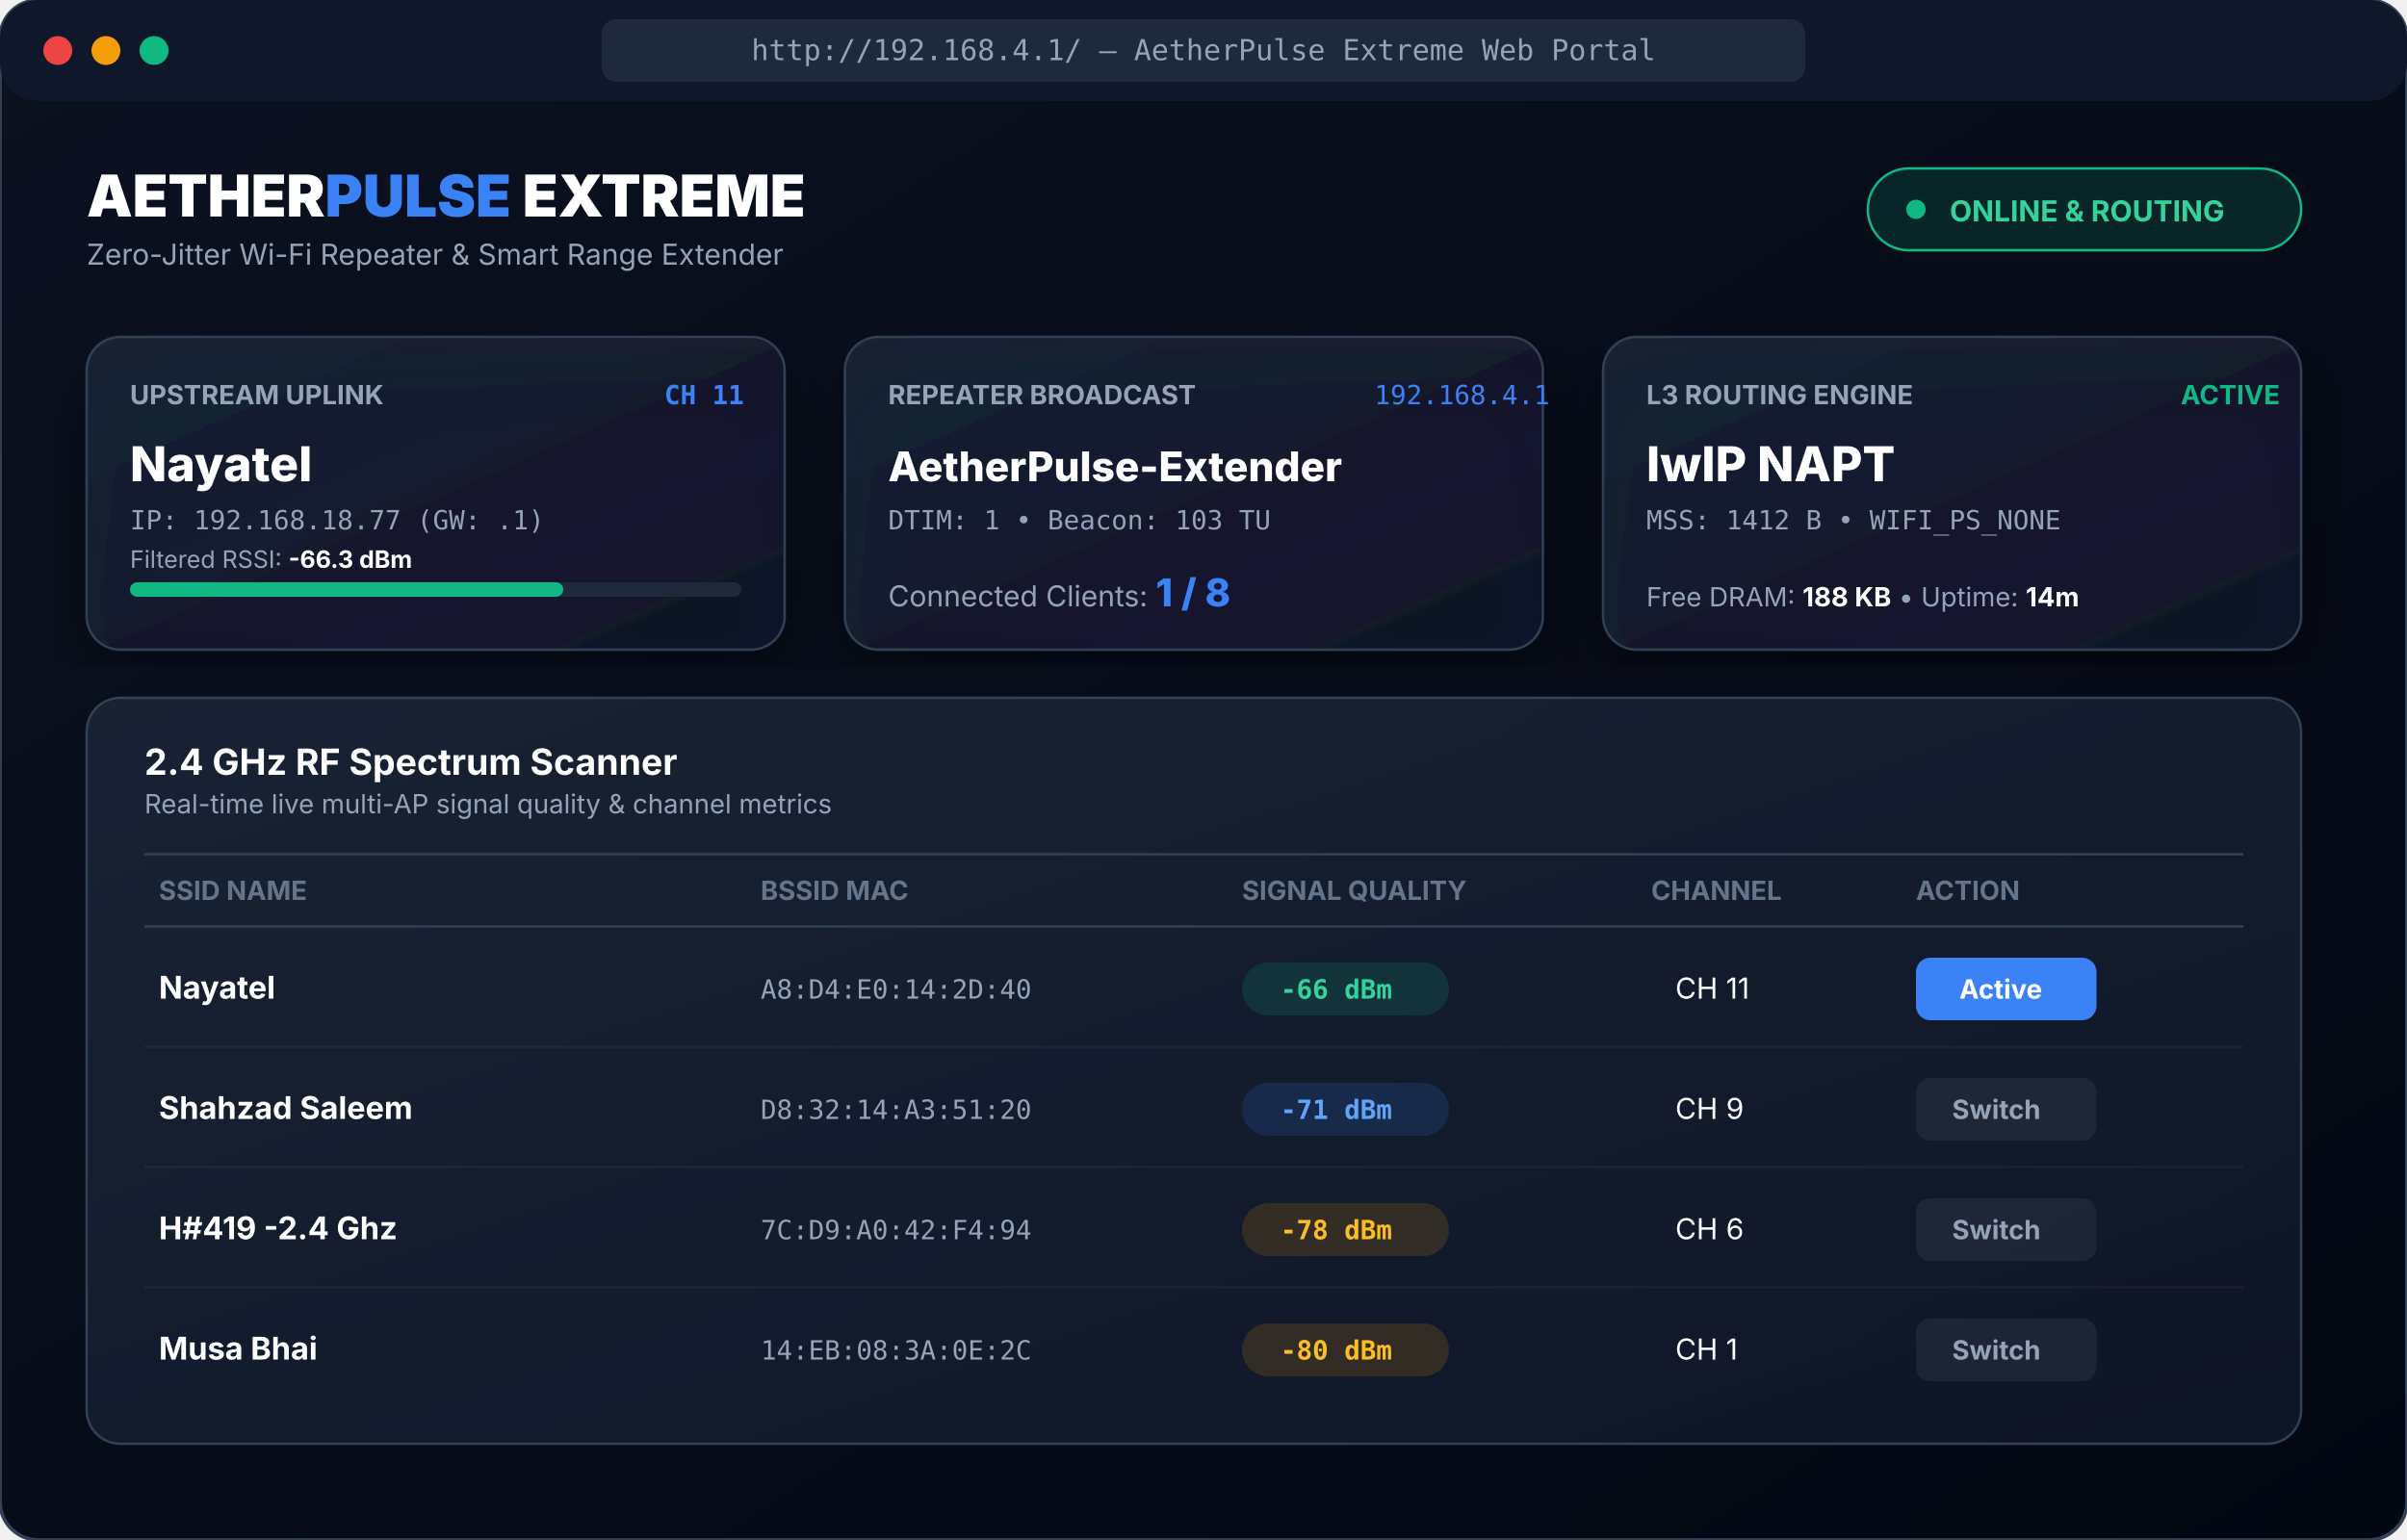
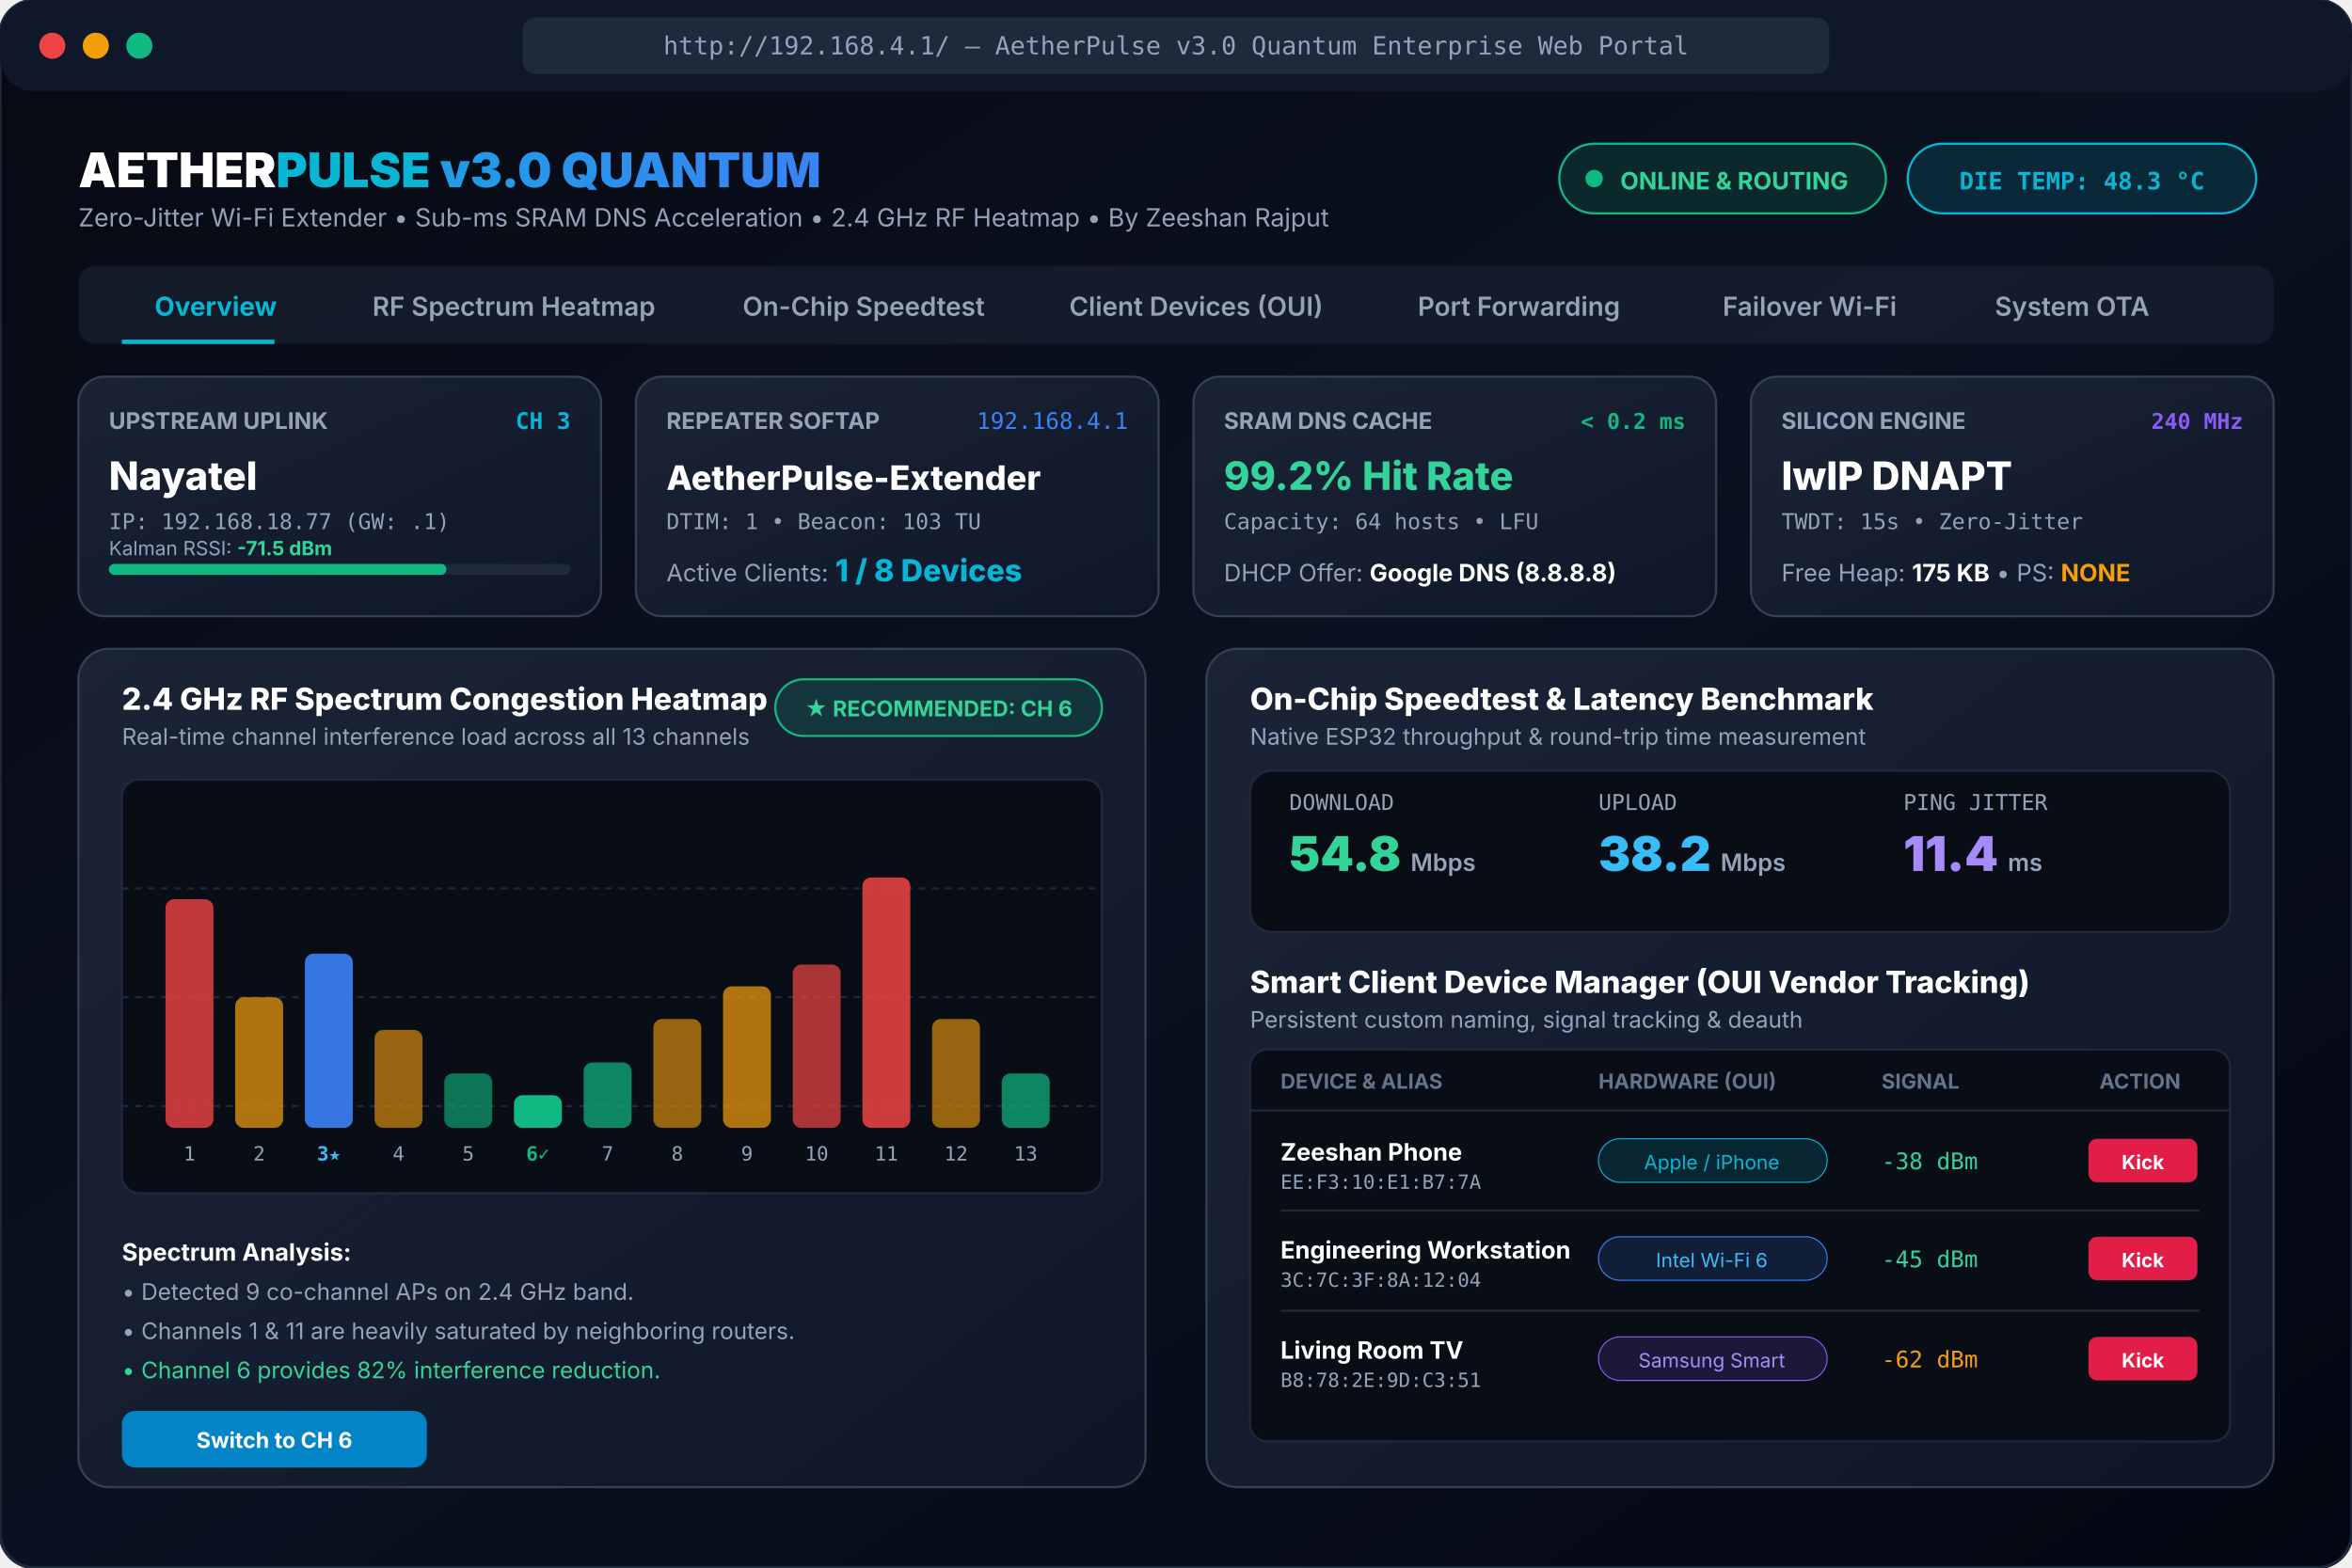
- <svg xmlns="http://www.w3.org/2000/svg" viewBox="0 0 1000 640" width="100%" height="100%">
+ <svg xmlns="http://www.w3.org/2000/svg" viewBox="0 0 1080 720" width="100%" height="100%">
  <defs>
    <linearGradient id="bg" x1="0%" y1="0%" x2="100%" y2="100%">
-       <stop offset="0%" stop-color="#0b1120" />
+       <stop offset="0%" stop-color="#070a13" />
+       <stop offset="50%" stop-color="#0b1120" />
      <stop offset="100%" stop-color="#030712" />
    </linearGradient>
    <linearGradient id="card" x1="0%" y1="0%" x2="100%" y2="100%">
-       <stop offset="0%" stop-color="#1e293b" stop-opacity="0.75" />
-       <stop offset="100%" stop-color="#0f172a" stop-opacity="0.85" />
+       <stop offset="0%" stop-color="#1e293b" stop-opacity="0.8" />
+       <stop offset="100%" stop-color="#0f172a" stop-opacity="0.9" />
+     </linearGradient>
+     <linearGradient id="primaryGrad" x1="0%" y1="0%" x2="100%" y2="0%">
+       <stop offset="0%" stop-color="#06b6d4" />
+       <stop offset="100%" stop-color="#3b82f6" />
+     </linearGradient>
+     <linearGradient id="gaugeGrad" x1="0%" y1="0%" x2="100%" y2="0%">
+       <stop offset="0%" stop-color="#10b981" />
+       <stop offset="50%" stop-color="#06b6d4" />
+       <stop offset="100%" stop-color="#8b5cf6" />
    </linearGradient>
    <filter id="shadow" x="-5%" y="-5%" width="110%" height="110%">
      <feDropShadow dx="0" dy="12" stdDeviation="16" flood-color="#000000" flood-opacity="0.6" />
    </filter>
  </defs>
-   <rect width="1000" height="640" rx="16" fill="url(#bg)" stroke="#334155" stroke-width="1.5" />
-   <rect width="1000" height="42" rx="16" fill="#0f172a" />
+   <rect width="1080" height="720" rx="16" fill="url(#bg)" stroke="#1e293b" stroke-width="1.5" />
+   <rect width="1080" height="42" rx="16" fill="#0f172a" />
  <circle cx="24" cy="21" r="6" fill="#ef4444" />
  <circle cx="44" cy="21" r="6" fill="#f59e0b" />
  <circle cx="64" cy="21" r="6" fill="#10b981" />
-   <rect x="250" y="8" width="500" height="26" rx="6" fill="#1e293b" />
-   <text x="500" y="25" font-family="'JetBrains Mono', monospace" font-size="12" fill="#94a3b8" text-anchor="middle">http://192.168.4.1/ — AetherPulse Extreme Web Portal</text>
-   <g transform="translate(36, 60)">
-     <text x="0" y="30" font-family="'Inter', sans-serif" font-weight="900" font-size="24" fill="#ffffff">AETHER<tspan fill="#3b82f6">PULSE</tspan> EXTREME</text>
-     <text x="0" y="50" font-family="'Inter', sans-serif" font-size="12" fill="#94a3b8">Zero-Jitter Wi-Fi Repeater &amp; Smart Range Extender</text>
-     <rect x="740" y="10" width="180" height="34" rx="17" fill="rgba(16, 185, 129, 0.15)" stroke="#10b981" stroke-width="1" />
-     <circle cx="760" cy="27" r="4" fill="#10b981" />
-     <text x="774" y="32" font-family="'Inter', sans-serif" font-weight="700" font-size="12" fill="#34d399">ONLINE &amp; ROUTING</text>
-     <g transform="translate(0, 80)">
-       <rect width="290" height="130" rx="14" fill="url(#card)" stroke="#334155" stroke-width="1" filter="url(#shadow)" />
-       <text x="18" y="28" font-family="'Inter', sans-serif" font-size="11" font-weight="700" fill="#94a3b8">UPSTREAM UPLINK</text>
-       <text x="240" y="28" font-family="'JetBrains Mono', monospace" font-size="11" font-weight="700" fill="#3b82f6">CH 11</text>
-       <text x="18" y="60" font-family="'Inter', sans-serif" font-size="20" font-weight="800" fill="#ffffff">Nayatel</text>
-       <text x="18" y="80" font-family="'JetBrains Mono', monospace" font-size="11" fill="#94a3b8">IP: 192.168.18.77 (GW: .1)</text>
-       <rect x="18" y="102" width="254" height="6" rx="3" fill="#1e293b" />
-       <rect x="18" y="102" width="180" height="6" rx="3" fill="#10b981" />
-       <text x="18" y="96" font-family="'Inter', sans-serif" font-size="10" fill="#94a3b8">Filtered RSSI: <tspan font-weight="700" fill="#fff">-66.3 dBm</tspan>
-       </text>
-     </g>
-     <g transform="translate(315, 80)">
-       <rect width="290" height="130" rx="14" fill="url(#card)" stroke="#334155" stroke-width="1" filter="url(#shadow)" />
-       <text x="18" y="28" font-family="'Inter', sans-serif" font-size="11" font-weight="700" fill="#94a3b8">REPEATER BROADCAST</text>
-       <text x="220" y="28" font-family="'JetBrains Mono', monospace" font-size="11" fill="#3b82f6">192.168.4.1</text>
-       <text x="18" y="60" font-family="'Inter', sans-serif" font-size="17" font-weight="800" fill="#ffffff">AetherPulse-Extender</text>
-       <text x="18" y="80" font-family="'JetBrains Mono', monospace" font-size="11" fill="#94a3b8">DTIM: 1 • Beacon: 103 TU</text>
-       <text x="18" y="112" font-family="'Inter', sans-serif" font-size="12" fill="#94a3b8">Connected Clients: <tspan font-size="16" font-weight="800" fill="#3b82f6">1 / 8</tspan>
-       </text>
-     </g>
-     <g transform="translate(630, 80)">
-       <rect width="290" height="130" rx="14" fill="url(#card)" stroke="#334155" stroke-width="1" filter="url(#shadow)" />
-       <text x="18" y="28" font-family="'Inter', sans-serif" font-size="11" font-weight="700" fill="#94a3b8">L3 ROUTING ENGINE</text>
-       <text x="240" y="28" font-family="'Inter', sans-serif" font-size="11" font-weight="700" fill="#10b981">ACTIVE</text>
-       <text x="18" y="60" font-family="'Inter', sans-serif" font-size="20" font-weight="800" fill="#ffffff">lwIP NAPT</text>
-       <text x="18" y="80" font-family="'JetBrains Mono', monospace" font-size="11" fill="#94a3b8">MSS: 1412 B • WIFI_PS_NONE</text>
-       <text x="18" y="112" font-family="'Inter', sans-serif" font-size="11" fill="#94a3b8">Free DRAM: <tspan font-weight="700" fill="#fff">188 KB</tspan> • Uptime: <tspan font-weight="700" fill="#fff">14m</tspan>
-       </text>
-     </g>
-     <g transform="translate(0, 230)">
-       <rect width="920" height="310" rx="14" fill="url(#card)" stroke="#334155" stroke-width="1" />
-       <text x="24" y="32" font-family="'Inter', sans-serif" font-size="15" font-weight="700" fill="#ffffff">2.4 GHz RF Spectrum Scanner</text>
-       <text x="24" y="48" font-family="'Inter', sans-serif" font-size="11" fill="#94a3b8">Real-time live multi-AP signal quality &amp; channel metrics</text>
-       <line x1="24" y1="65" x2="896" y2="65" stroke="#334155" stroke-width="1" />
-       <text x="30" y="84" font-family="'Inter', sans-serif" font-size="11" font-weight="700" fill="#64748b">SSID NAME</text>
-       <text x="280" y="84" font-family="'Inter', sans-serif" font-size="11" font-weight="700" fill="#64748b">BSSID MAC</text>
-       <text x="480" y="84" font-family="'Inter', sans-serif" font-size="11" font-weight="700" fill="#64748b">SIGNAL QUALITY</text>
-       <text x="650" y="84" font-family="'Inter', sans-serif" font-size="11" font-weight="700" fill="#64748b">CHANNEL</text>
-       <text x="760" y="84" font-family="'Inter', sans-serif" font-size="11" font-weight="700" fill="#64748b">ACTION</text>
-       <line x1="24" y1="95" x2="896" y2="95" stroke="#334155" stroke-width="1" />
-       <text x="30" y="125" font-family="'Inter', sans-serif" font-size="13" font-weight="700" fill="#ffffff">Nayatel</text>
-       <text x="280" y="125" font-family="'JetBrains Mono', monospace" font-size="11" fill="#94a3b8">A8:D4:E0:14:2D:40</text>
-       <rect x="480" y="110" width="86" height="22" rx="11" fill="rgba(16, 185, 129, 0.15)" />
-       <text x="496" y="125" font-family="'JetBrains Mono', monospace" font-size="11" font-weight="700" fill="#34d399">-66 dBm</text>
-       <text x="660" y="125" font-family="'Inter', sans-serif" font-size="12" fill="#fff">CH 11</text>
-       <rect x="760" y="108" width="75" height="26" rx="6" fill="#3b82f6" />
-       <text x="778" y="125" font-family="'Inter', sans-serif" font-size="11" font-weight="700" fill="#fff">Active</text>
-       <line x1="24" y1="145" x2="896" y2="145" stroke="rgba(255,255,255,0.04)" stroke-width="1" />
-       <text x="30" y="175" font-family="'Inter', sans-serif" font-size="13" font-weight="700" fill="#ffffff">Shahzad Saleem</text>
-       <text x="280" y="175" font-family="'JetBrains Mono', monospace" font-size="11" fill="#94a3b8">D8:32:14:A3:51:20</text>
-       <rect x="480" y="160" width="86" height="22" rx="11" fill="rgba(59, 130, 246, 0.15)" />
-       <text x="496" y="175" font-family="'JetBrains Mono', monospace" font-size="11" font-weight="700" fill="#60a5fa">-71 dBm</text>
-       <text x="660" y="175" font-family="'Inter', sans-serif" font-size="12" fill="#fff">CH 9</text>
-       <rect x="760" y="158" width="75" height="26" rx="6" fill="rgba(255,255,255,0.06)" />
-       <text x="775" y="175" font-family="'Inter', sans-serif" font-size="11" font-weight="700" fill="#94a3b8">Switch</text>
-       <line x1="24" y1="195" x2="896" y2="195" stroke="rgba(255,255,255,0.04)" stroke-width="1" />
-       <text x="30" y="225" font-family="'Inter', sans-serif" font-size="13" font-weight="700" fill="#ffffff">H#419 -2.4 Ghz</text>
-       <text x="280" y="225" font-family="'JetBrains Mono', monospace" font-size="11" fill="#94a3b8">7C:D9:A0:42:F4:94</text>
-       <rect x="480" y="210" width="86" height="22" rx="11" fill="rgba(245, 158, 11, 0.15)" />
-       <text x="496" y="225" font-family="'JetBrains Mono', monospace" font-size="11" font-weight="700" fill="#fbbf24">-78 dBm</text>
-       <text x="660" y="225" font-family="'Inter', sans-serif" font-size="12" fill="#fff">CH 6</text>
-       <rect x="760" y="208" width="75" height="26" rx="6" fill="rgba(255,255,255,0.06)" />
-       <text x="775" y="225" font-family="'Inter', sans-serif" font-size="11" font-weight="700" fill="#94a3b8">Switch</text>
-       <line x1="24" y1="245" x2="896" y2="245" stroke="rgba(255,255,255,0.04)" stroke-width="1" />
-       <text x="30" y="275" font-family="'Inter', sans-serif" font-size="13" font-weight="700" fill="#ffffff">Musa Bhai</text>
-       <text x="280" y="275" font-family="'JetBrains Mono', monospace" font-size="11" fill="#94a3b8">14:EB:08:3A:0E:2C</text>
-       <rect x="480" y="260" width="86" height="22" rx="11" fill="rgba(245, 158, 11, 0.15)" />
-       <text x="496" y="275" font-family="'JetBrains Mono', monospace" font-size="11" font-weight="700" fill="#fbbf24">-80 dBm</text>
-       <text x="660" y="275" font-family="'Inter', sans-serif" font-size="12" fill="#fff">CH 1</text>
-       <rect x="760" y="258" width="75" height="26" rx="6" fill="rgba(255,255,255,0.06)" />
-       <text x="775" y="275" font-family="'Inter', sans-serif" font-size="11" font-weight="700" fill="#94a3b8">Switch</text>
+   <rect x="240" y="8" width="600" height="26" rx="6" fill="#1e293b" />
+   <text x="540" y="25" font-family="'JetBrains Mono', monospace" font-size="11.5" fill="#94a3b8" text-anchor="middle">http://192.168.4.1/ — AetherPulse v3.0 Quantum Enterprise Web Portal</text>
+   <g transform="translate(36, 58)">
+     <text x="0" y="28" font-family="-apple-system, sans-serif" font-weight="900" font-size="22" fill="#ffffff">
+       AETHER<tspan fill="#06b6d4">PULSE</tspan>
+       <tspan fill="url(#primaryGrad)">v3.0 QUANTUM</tspan>
+     </text>
+     <text x="0" y="46" font-family="-apple-system, sans-serif" font-size="11.5" fill="#94a3b8">
+       Zero-Jitter Wi-Fi Extender • Sub-ms SRAM DNS Acceleration • 2.4 GHz RF Heatmap • By Zeeshan Rajput
+     </text>
+     <g transform="translate(680, 8)">
+       <rect x="0" y="0" width="150" height="32" rx="16" fill="rgba(16, 185, 129, 0.15)" stroke="#10b981" stroke-width="1" />
+       <circle cx="16" cy="16" r="4" fill="#10b981" />
+       <text x="28" y="21" font-family="-apple-system, sans-serif" font-weight="700" font-size="11" fill="#34d399">ONLINE &amp; ROUTING</text>
+       <rect x="160" y="0" width="160" height="32" rx="16" fill="rgba(6, 182, 212, 0.15)" stroke="#06b6d4" stroke-width="1" />
+       <text x="240" y="21" font-family="monospace" font-weight="700" font-size="11" fill="#06b6d4" text-anchor="middle">DIE TEMP: 48.3 °C</text>
+     </g>
+     <g transform="translate(0, 64)">
+       <rect x="0" y="0" width="1008" height="36" rx="8" fill="rgba(30, 41, 59, 0.5)" />
+       <text x="35" y="23" font-family="-apple-system, sans-serif" font-weight="700" font-size="12" fill="#06b6d4">Overview</text>
+       <text x="135" y="23" font-family="-apple-system, sans-serif" font-weight="600" font-size="12" fill="#94a3b8">RF Spectrum Heatmap</text>
+       <text x="305" y="23" font-family="-apple-system, sans-serif" font-weight="600" font-size="12" fill="#94a3b8">On-Chip Speedtest</text>
+       <text x="455" y="23" font-family="-apple-system, sans-serif" font-weight="600" font-size="12" fill="#94a3b8">Client Devices (OUI)</text>
+       <text x="615" y="23" font-family="-apple-system, sans-serif" font-weight="600" font-size="12" fill="#94a3b8">Port Forwarding</text>
+       <text x="755" y="23" font-family="-apple-system, sans-serif" font-weight="600" font-size="12" fill="#94a3b8">Failover Wi-Fi</text>
+       <text x="880" y="23" font-family="-apple-system, sans-serif" font-weight="600" font-size="12" fill="#94a3b8">System OTA</text>
+       <line x1="20" y1="35" x2="90" y2="35" stroke="#06b6d4" stroke-width="2" />
+     </g>
+     <g transform="translate(0, 115)">
+       <g transform="translate(0, 0)">
+         <rect width="240" height="110" rx="12" fill="url(#card)" stroke="#334155" stroke-width="1" />
+         <text x="14" y="24" font-family="-apple-system, sans-serif" font-size="10.5" font-weight="700" fill="#94a3b8">UPSTREAM UPLINK</text>
+         <text x="226" y="24" font-family="monospace" font-size="10.5" font-weight="700" fill="#06b6d4" text-anchor="end">CH 3</text>
+         <text x="14" y="52" font-family="-apple-system, sans-serif" font-size="18" font-weight="800" fill="#ffffff">Nayatel</text>
+         <text x="14" y="70" font-family="monospace" font-size="10" fill="#94a3b8">IP: 192.168.18.77 (GW: .1)</text>
+         <rect x="14" y="86" width="212" height="5" rx="2.5" fill="#1e293b" />
+         <rect x="14" y="86" width="155" height="5" rx="2.5" fill="#10b981" />
+         <text x="14" y="82" font-family="-apple-system, sans-serif" font-size="9" fill="#94a3b8">Kalman RSSI: <tspan fill="#34d399" font-weight="700">-71.5 dBm</tspan>
+         </text>
+       </g>
+       <g transform="translate(256, 0)">
+         <rect width="240" height="110" rx="12" fill="url(#card)" stroke="#334155" stroke-width="1" />
+         <text x="14" y="24" font-family="-apple-system, sans-serif" font-size="10.5" font-weight="700" fill="#94a3b8">REPEATER SOFTAP</text>
+         <text x="226" y="24" font-family="monospace" font-size="10.5" fill="#3b82f6" text-anchor="end">192.168.4.1</text>
+         <text x="14" y="52" font-family="-apple-system, sans-serif" font-size="15.5" font-weight="800" fill="#ffffff">AetherPulse-Extender</text>
+         <text x="14" y="70" font-family="monospace" font-size="10" fill="#94a3b8">DTIM: 1 • Beacon: 103 TU</text>
+         <text x="14" y="94" font-family="-apple-system, sans-serif" font-size="11" fill="#94a3b8">Active Clients: <tspan font-size="14" font-weight="800" fill="#06b6d4">1 / 8 Devices</tspan>
+         </text>
+       </g>
+       <g transform="translate(512, 0)">
+         <rect width="240" height="110" rx="12" fill="url(#card)" stroke="#334155" stroke-width="1" />
+         <text x="14" y="24" font-family="-apple-system, sans-serif" font-size="10.5" font-weight="700" fill="#94a3b8">SRAM DNS CACHE</text>
+         <text x="226" y="24" font-family="monospace" font-size="10" font-weight="700" fill="#10b981" text-anchor="end">&lt; 0.2 ms</text>
+         <text x="14" y="52" font-family="-apple-system, sans-serif" font-size="18" font-weight="800" fill="#34d399">99.2% Hit Rate</text>
+         <text x="14" y="70" font-family="monospace" font-size="10" fill="#94a3b8">Capacity: 64 hosts • LFU</text>
+         <text x="14" y="94" font-family="-apple-system, sans-serif" font-size="11" fill="#94a3b8">DHCP Offer: <tspan font-weight="700" fill="#fff">Google DNS (8.8.8.8)</tspan>
+         </text>
+       </g>
+       <g transform="translate(768, 0)">
+         <rect width="240" height="110" rx="12" fill="url(#card)" stroke="#334155" stroke-width="1" />
+         <text x="14" y="24" font-family="-apple-system, sans-serif" font-size="10.5" font-weight="700" fill="#94a3b8">SILICON ENGINE</text>
+         <text x="226" y="24" font-family="monospace" font-size="10" font-weight="700" fill="#8b5cf6" text-anchor="end">240 MHz</text>
+         <text x="14" y="52" font-family="-apple-system, sans-serif" font-size="18" font-weight="800" fill="#ffffff">lwIP DNAPT</text>
+         <text x="14" y="70" font-family="monospace" font-size="10" fill="#94a3b8">TWDT: 15s • Zero-Jitter</text>
+         <text x="14" y="94" font-family="-apple-system, sans-serif" font-size="11" fill="#94a3b8">Free Heap: <tspan font-weight="700" fill="#fff">175 KB</tspan> • PS: <tspan font-weight="700" fill="#f59e0b">NONE</tspan>
+         </text>
+       </g>
+     </g>
+     <g transform="translate(0, 240)">
+       <g transform="translate(0, 0)">
+         <rect width="490" height="385" rx="14" fill="url(#card)" stroke="#334155" stroke-width="1" />
+         <text x="20" y="28" font-family="-apple-system, sans-serif" font-size="14" font-weight="800" fill="#ffffff">2.4 GHz RF Spectrum Congestion Heatmap</text>
+         <text x="20" y="44" font-family="-apple-system, sans-serif" font-size="10.5" fill="#94a3b8">Real-time channel interference load across all 13 channels</text>
+         <g transform="translate(320, 14)">
+           <rect width="150" height="26" rx="13" fill="rgba(16, 185, 129, 0.15)" stroke="#10b981" stroke-width="1" />
+           <text x="75" y="17" font-family="-apple-system, sans-serif" font-weight="700" font-size="10" fill="#34d399" text-anchor="middle">★ RECOMMENDED: CH 6</text>
+         </g>
+         <rect x="20" y="60" width="450" height="190" rx="8" fill="#090d16" stroke="#1e293b" stroke-width="1" />
+         <line x1="20" y1="110" x2="470" y2="110" stroke="#1e293b" stroke-dasharray="3,3" />
+         <line x1="20" y1="160" x2="470" y2="160" stroke="#1e293b" stroke-dasharray="3,3" />
+         <line x1="20" y1="210" x2="470" y2="210" stroke="#1e293b" stroke-dasharray="3,3" />
+         <rect x="40" y="115" width="22" height="105" rx="4" fill="#ef4444" opacity="0.8" />
+         <text x="51" y="235" font-family="monospace" font-size="9" fill="#94a3b8" text-anchor="middle">1</text>
+         <rect x="72" y="160" width="22" height="60" rx="4" fill="#f59e0b" opacity="0.7" />
+         <text x="83" y="235" font-family="monospace" font-size="9" fill="#94a3b8" text-anchor="middle">2</text>
+         <rect x="104" y="140" width="22" height="80" rx="4" fill="#3b82f6" opacity="0.9" />
+         <text x="115" y="235" font-family="monospace" font-size="9" fill="#38bdf8" font-weight="700" text-anchor="middle">3★</text>
+         <rect x="136" y="175" width="22" height="45" rx="4" fill="#f59e0b" opacity="0.6" />
+         <text x="147" y="235" font-family="monospace" font-size="9" fill="#94a3b8" text-anchor="middle">4</text>
+         <rect x="168" y="195" width="22" height="25" rx="4" fill="#10b981" opacity="0.6" />
+         <text x="179" y="235" font-family="monospace" font-size="9" fill="#94a3b8" text-anchor="middle">5</text>
+         <rect x="200" y="205" width="22" height="15" rx="4" fill="#10b981" />
+         <text x="211" y="235" font-family="monospace" font-size="9" fill="#10b981" font-weight="700" text-anchor="middle">6✓</text>
+         <rect x="232" y="190" width="22" height="30" rx="4" fill="#10b981" opacity="0.7" />
+         <text x="243" y="235" font-family="monospace" font-size="9" fill="#94a3b8" text-anchor="middle">7</text>
+         <rect x="264" y="170" width="22" height="50" rx="4" fill="#f59e0b" opacity="0.6" />
+         <text x="275" y="235" font-family="monospace" font-size="9" fill="#94a3b8" text-anchor="middle">8</text>
+         <rect x="296" y="155" width="22" height="65" rx="4" fill="#f59e0b" opacity="0.7" />
+         <text x="307" y="235" font-family="monospace" font-size="9" fill="#94a3b8" text-anchor="middle">9</text>
+         <rect x="328" y="145" width="22" height="75" rx="4" fill="#ef4444" opacity="0.7" />
+         <text x="339" y="235" font-family="monospace" font-size="9" fill="#94a3b8" text-anchor="middle">10</text>
+         <rect x="360" y="105" width="22" height="115" rx="4" fill="#ef4444" opacity="0.85" />
+         <text x="371" y="235" font-family="monospace" font-size="9" fill="#94a3b8" text-anchor="middle">11</text>
+         <rect x="392" y="170" width="22" height="50" rx="4" fill="#f59e0b" opacity="0.6" />
+         <text x="403" y="235" font-family="monospace" font-size="9" fill="#94a3b8" text-anchor="middle">12</text>
+         <rect x="424" y="195" width="22" height="25" rx="4" fill="#10b981" opacity="0.7" />
+         <text x="435" y="235" font-family="monospace" font-size="9" fill="#94a3b8" text-anchor="middle">13</text>
+         <g transform="translate(20, 265)">
+           <text x="0" y="16" font-family="-apple-system, sans-serif" font-size="11" font-weight="700" fill="#fff">Spectrum Analysis:</text>
+           <text x="0" y="34" font-family="-apple-system, sans-serif" font-size="10.5" fill="#94a3b8">• Detected 9 co-channel APs on 2.4 GHz band.</text>
+           <text x="0" y="52" font-family="-apple-system, sans-serif" font-size="10.5" fill="#94a3b8">• Channels 1 &amp; 11 are heavily saturated by neighboring routers.</text>
+           <text x="0" y="70" font-family="-apple-system, sans-serif" font-size="10.5" fill="#34d399">• Channel 6 provides 82% interference reduction.</text>
+           <rect x="0" y="85" width="140" height="26" rx="6" fill="#0284c7" />
+           <text x="70" y="102" font-family="-apple-system, sans-serif" font-weight="700" font-size="10" fill="#fff" text-anchor="middle">Switch to CH 6</text>
+         </g>
+       </g>
+       <g transform="translate(518, 0)">
+         <rect width="490" height="385" rx="14" fill="url(#card)" stroke="#334155" stroke-width="1" />
+         <g transform="translate(20, 20)">
+           <text x="0" y="8" font-family="-apple-system, sans-serif" font-size="14" font-weight="800" fill="#ffffff">On-Chip Speedtest &amp; Latency Benchmark</text>
+           <text x="0" y="24" font-family="-apple-system, sans-serif" font-size="10.5" fill="#94a3b8">Native ESP32 throughput &amp; round-trip time measurement</text>
+           <rect x="0" y="36" width="450" height="74" rx="10" fill="#090d16" stroke="#1e293b" stroke-width="1" />
+           <g transform="translate(18, 54)">
+             <text x="0" y="0" font-family="monospace" font-size="10" fill="#94a3b8">DOWNLOAD</text>
+             <text x="0" y="28" font-family="-apple-system, sans-serif" font-size="22" font-weight="900" fill="#34d399">54.8 <tspan font-size="11" font-weight="600" fill="#94a3b8">Mbps</tspan>
+             </text>
+           </g>
+           <g transform="translate(160, 54)">
+             <text x="0" y="0" font-family="monospace" font-size="10" fill="#94a3b8">UPLOAD</text>
+             <text x="0" y="28" font-family="-apple-system, sans-serif" font-size="22" font-weight="900" fill="#38bdf8">38.2 <tspan font-size="11" font-weight="600" fill="#94a3b8">Mbps</tspan>
+             </text>
+           </g>
+           <g transform="translate(300, 54)">
+             <text x="0" y="0" font-family="monospace" font-size="10" fill="#94a3b8">PING JITTER</text>
+             <text x="0" y="28" font-family="-apple-system, sans-serif" font-size="22" font-weight="900" fill="#a78bfa">11.4 <tspan font-size="11" font-weight="600" fill="#94a3b8">ms</tspan>
+             </text>
+           </g>
+         </g>
+         <g transform="translate(20, 150)">
+           <text x="0" y="8" font-family="-apple-system, sans-serif" font-size="14" font-weight="800" fill="#ffffff">Smart Client Device Manager (OUI Vendor Tracking)</text>
+           <text x="0" y="24" font-family="-apple-system, sans-serif" font-size="10.5" fill="#94a3b8">Persistent custom naming, signal tracking &amp; deauth</text>
+           <rect x="0" y="34" width="450" height="180" rx="8" fill="#090d16" stroke="#1e293b" stroke-width="1" />
+           <text x="14" y="52" font-family="-apple-system, sans-serif" font-size="9.5" font-weight="700" fill="#64748b">DEVICE &amp; ALIAS</text>
+           <text x="160" y="52" font-family="-apple-system, sans-serif" font-size="9.5" font-weight="700" fill="#64748b">HARDWARE (OUI)</text>
+           <text x="290" y="52" font-family="-apple-system, sans-serif" font-size="9.5" font-weight="700" fill="#64748b">SIGNAL</text>
+           <text x="390" y="52" font-family="-apple-system, sans-serif" font-size="9.5" font-weight="700" fill="#64748b">ACTION</text>
+           <line x1="0" y1="62" x2="450" y2="62" stroke="#1e293b" />
+           <text x="14" y="85" font-family="-apple-system, sans-serif" font-size="11" font-weight="700" fill="#ffffff">Zeeshan Phone</text>
+           <text x="14" y="98" font-family="monospace" font-size="9" fill="#94a3b8">EE:F3:10:E1:B7:7A</text>
+           <rect x="160" y="75" width="105" height="20" rx="10" fill="rgba(6, 182, 212, 0.15)" stroke="#06b6d4" stroke-width="0.5" />
+           <text x="212" y="89" font-family="-apple-system, sans-serif" font-size="9" fill="#06b6d4" text-anchor="middle">Apple / iPhone</text>
+           <text x="290" y="89" font-family="monospace" font-size="10.5" fill="#34d399">-38 dBm</text>
+           <rect x="385" y="75" width="50" height="20" rx="4" fill="#e11d48" />
+           <text x="410" y="89" font-family="-apple-system, sans-serif" font-size="9" font-weight="700" fill="#fff" text-anchor="middle">Kick</text>
+           <line x1="14" y1="108" x2="436" y2="108" stroke="#1e293b" />
+           <text x="14" y="130" font-family="-apple-system, sans-serif" font-size="11" font-weight="700" fill="#ffffff">Engineering Workstation</text>
+           <text x="14" y="143" font-family="monospace" font-size="9" fill="#94a3b8">3C:7C:3F:8A:12:04</text>
+           <rect x="160" y="120" width="105" height="20" rx="10" fill="rgba(59, 130, 246, 0.15)" stroke="#3b82f6" stroke-width="0.5" />
+           <text x="212" y="134" font-family="-apple-system, sans-serif" font-size="9" fill="#38bdf8" text-anchor="middle">Intel Wi-Fi 6</text>
+           <text x="290" y="134" font-family="monospace" font-size="10.5" fill="#34d399">-45 dBm</text>
+           <rect x="385" y="120" width="50" height="20" rx="4" fill="#e11d48" />
+           <text x="410" y="134" font-family="-apple-system, sans-serif" font-size="9" font-weight="700" fill="#fff" text-anchor="middle">Kick</text>
+           <line x1="14" y1="154" x2="436" y2="154" stroke="#1e293b" />
+           <text x="14" y="176" font-family="-apple-system, sans-serif" font-size="11" font-weight="700" fill="#ffffff">Living Room TV</text>
+           <text x="14" y="189" font-family="monospace" font-size="9" fill="#94a3b8">B8:78:2E:9D:C3:51</text>
+           <rect x="160" y="166" width="105" height="20" rx="10" fill="rgba(139, 92, 246, 0.15)" stroke="#8b5cf6" stroke-width="0.5" />
+           <text x="212" y="180" font-family="-apple-system, sans-serif" font-size="9" fill="#a78bfa" text-anchor="middle">Samsung Smart</text>
+           <text x="290" y="180" font-family="monospace" font-size="10.5" fill="#f59e0b">-62 dBm</text>
+           <rect x="385" y="166" width="50" height="20" rx="4" fill="#e11d48" />
+           <text x="410" y="180" font-family="-apple-system, sans-serif" font-size="9" font-weight="700" fill="#fff" text-anchor="middle">Kick</text>
+         </g>
+       </g>
    </g>
  </g>
</svg>
